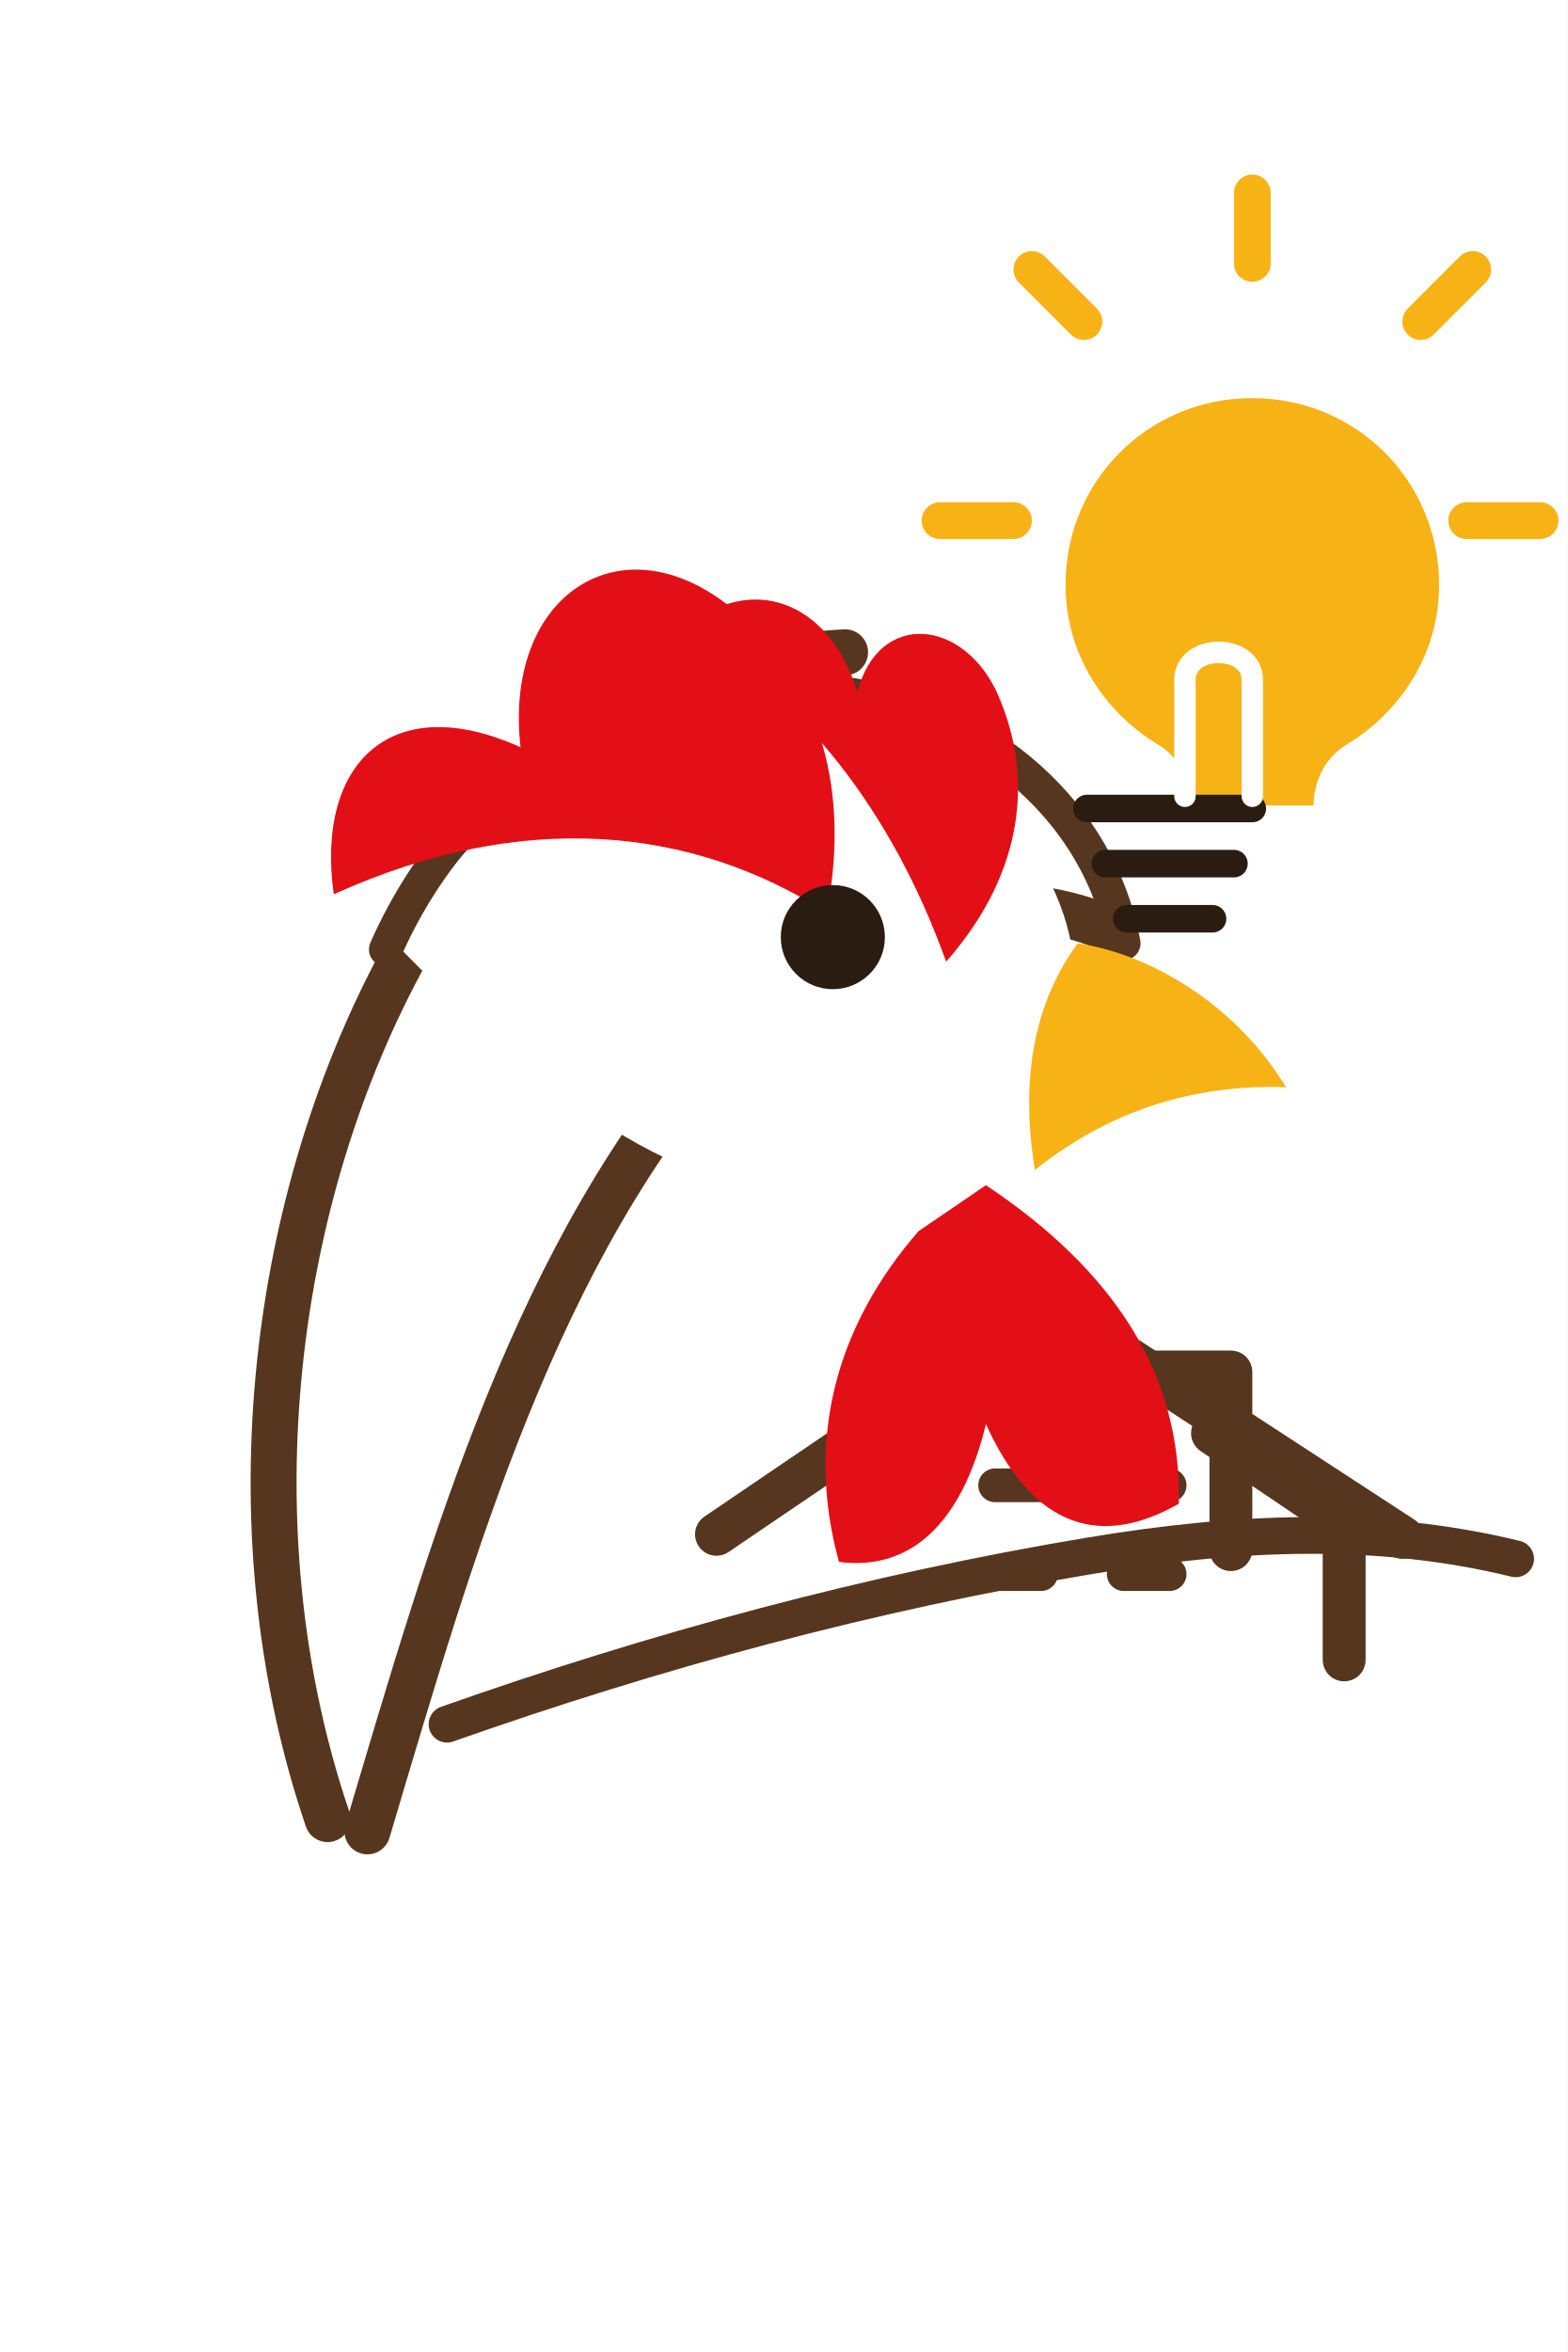
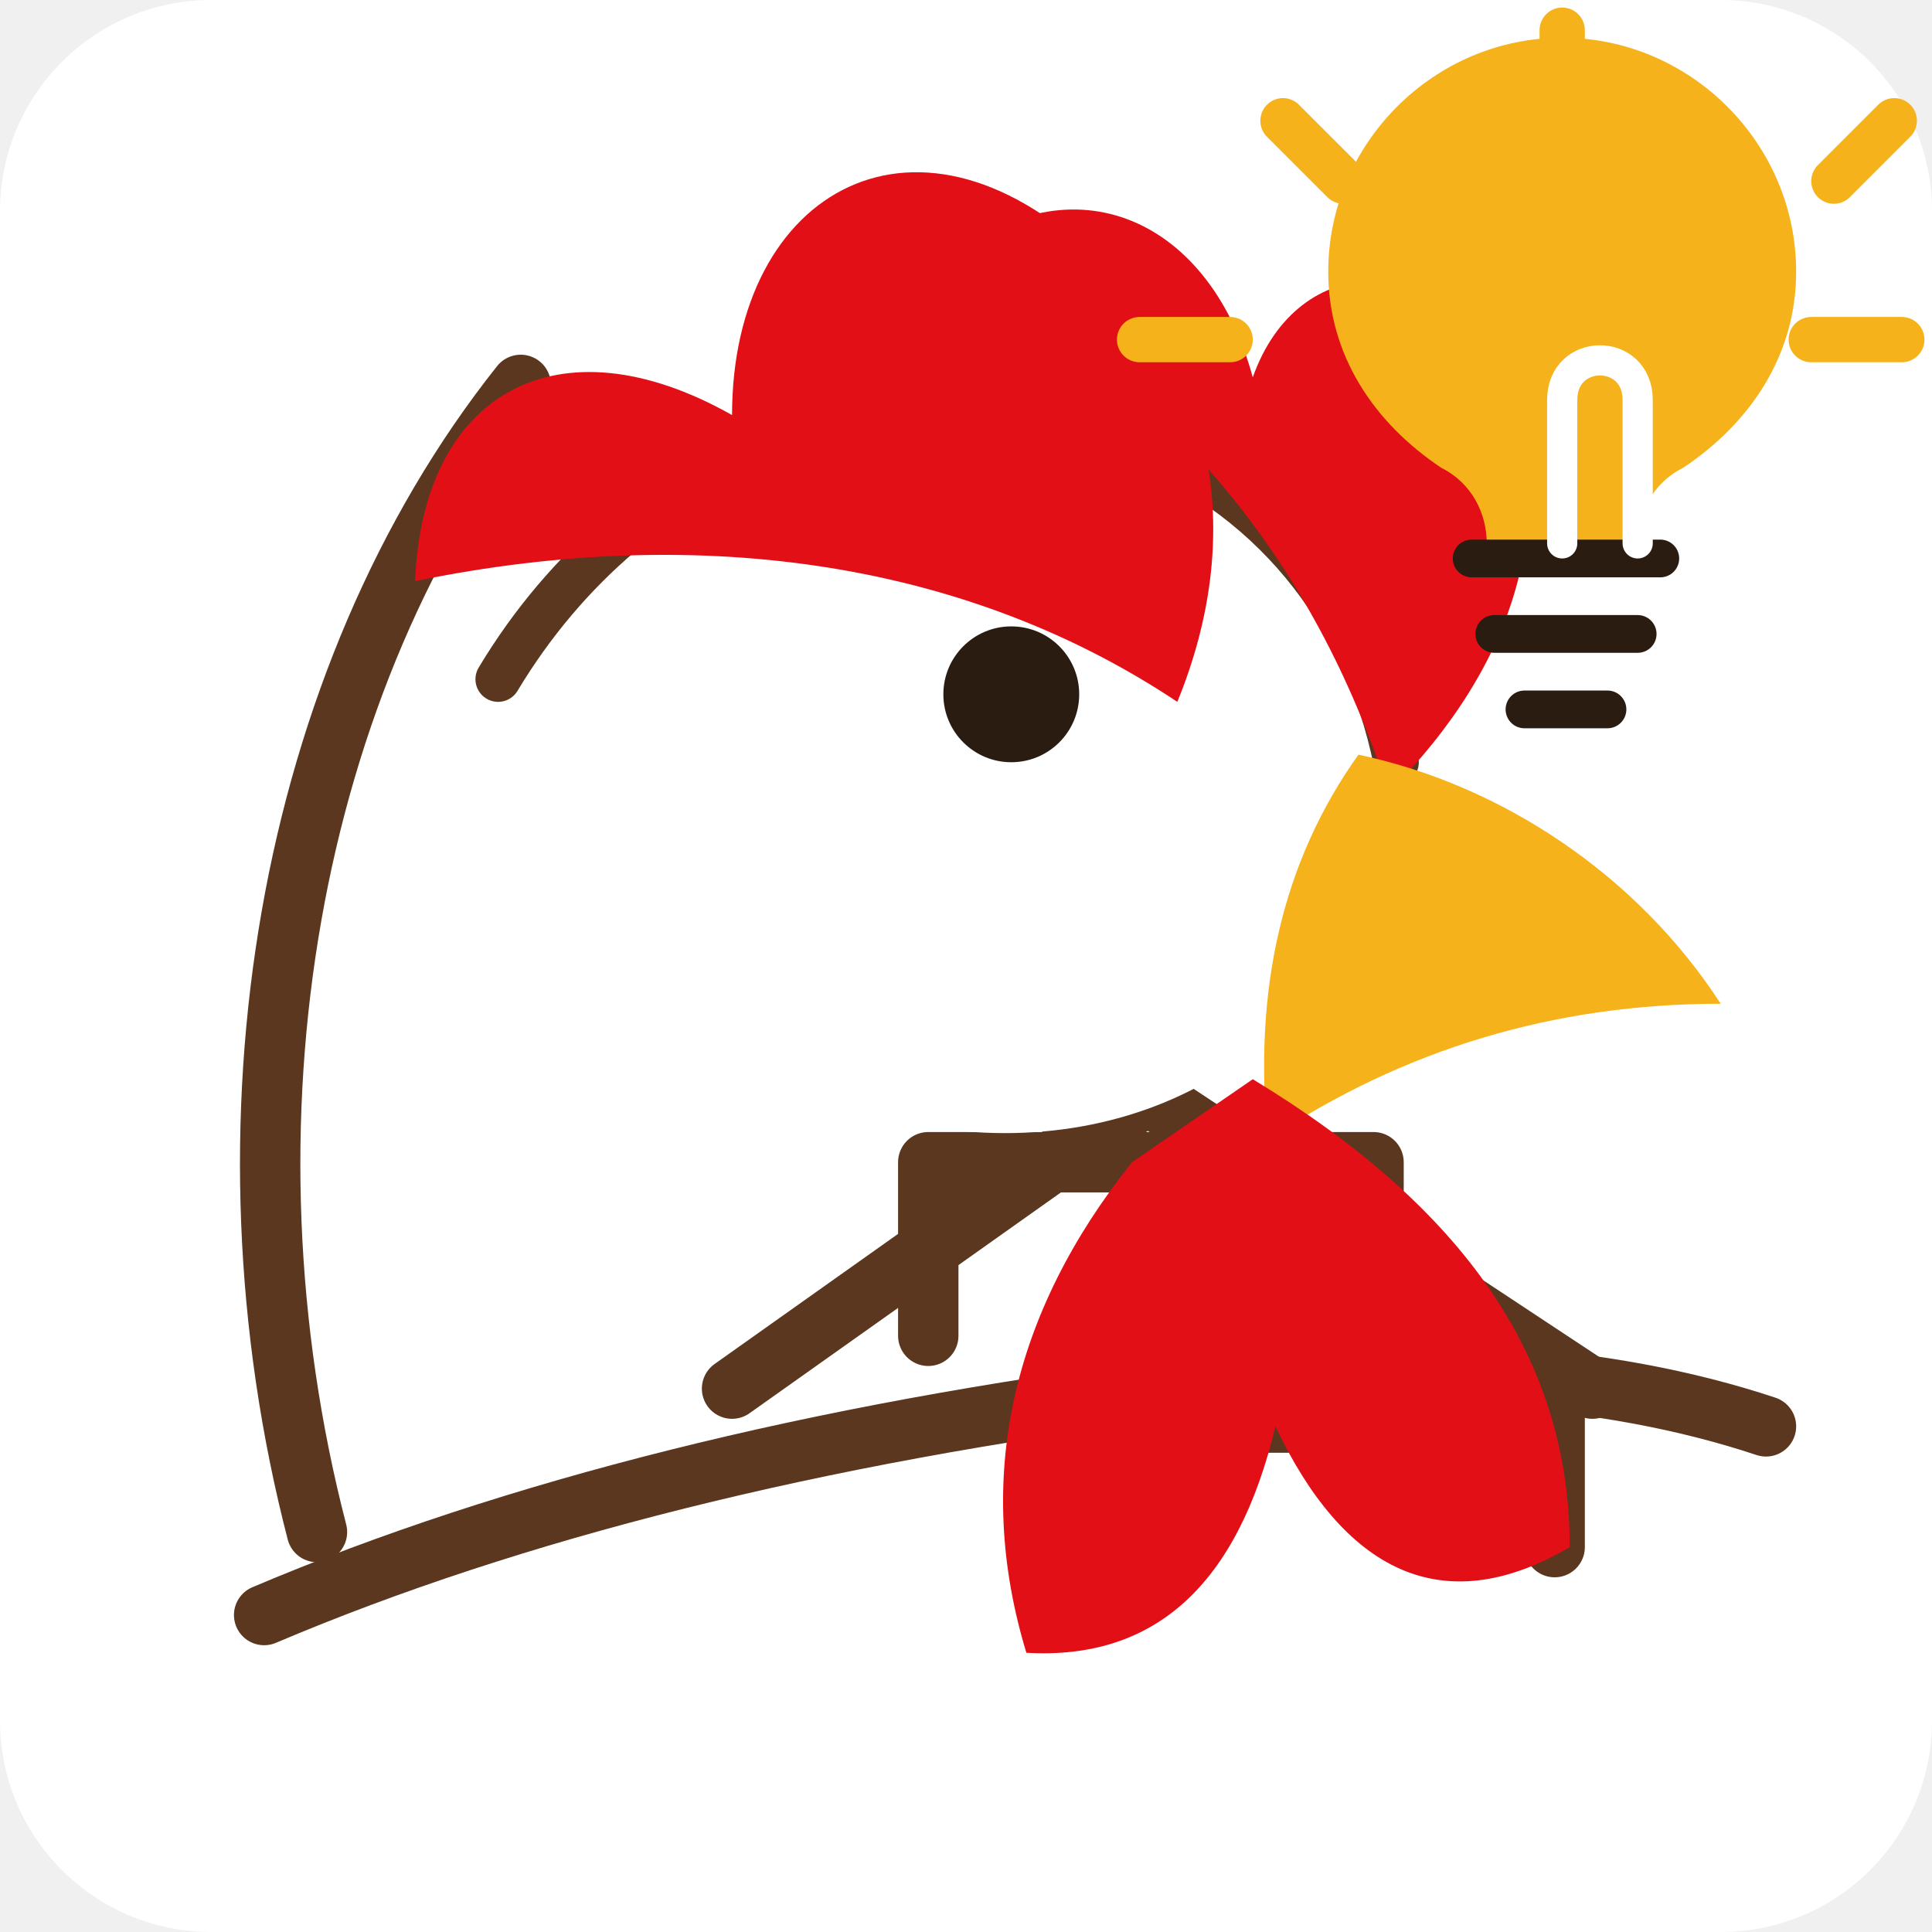
- <svg xmlns="http://www.w3.org/2000/svg" viewBox="0 0 512 768" role="img" aria-label="SMARTPOULTRY chicken farm lightbulb logo">
-   <rect width="512" height="768" fill="#ffffff" />
-   <g fill="none" stroke-linecap="round" stroke-linejoin="round">
-     <path d="M120 598c28-94 55-190 117-259 32-36 81-55 127-35" stroke="#56361e" stroke-width="15" />
-     <path d="M107 594c-31-91-20-198 24-280 31-58 83-98 145-101" stroke="#56361e" stroke-width="15" />
-     <path d="M146 563c68-24 138-43 210-55 48-8 94-10 139 1" stroke="#56361e" stroke-width="12" />
-     <path d="M234 501l109-74 115 75" stroke="#56361e" stroke-width="14" />
-     <path d="M283 493v-45h119v58" stroke="#56361e" stroke-width="14" />
-     <path d="M396 468l43 29v45" stroke="#56361e" stroke-width="14" />
-     <path d="M325 485h15m27 0h15m-57 29h15m27 0h15" stroke="#56361e" stroke-width="11" />
-   </g>
-   <g>
-     <path d="M131 310c25-52 75-80 134-73 41 5 78 33 85 72 8 43-27 81-75 82-50 1-91-27-144-81Z" fill="#ffffff" />
-     <path d="M126 310c27-61 86-94 153-83 43 7 80 38 88 81" fill="none" stroke="#56361e" stroke-width="11" stroke-linecap="round" />
-     <path d="M109 292c-6-43 19-67 61-48-6-53 38-78 76-39 24 24 31 57 24 93-44-28-99-34-161-6Z" fill="#e20f17" />
-     <path d="M224 205c21-18 47-9 56 21 7-27 35-24 46 1 13 30 6 61-17 87-18-50-47-86-85-109Z" fill="#e20f17" />
-     <path d="M352 308c26 4 53 22 68 47-31-1-58 8-82 27-5-30 0-55 14-74Z" fill="#f7b316" />
-     <path d="M300 402c-27 31-37 68-26 108 23 3 40-12 48-45 14 31 35 42 63 26 1-42-21-76-63-104Z" fill="#e20f17" />
-     <circle cx="272" cy="306" r="17" fill="#2b1c11" />
-   </g>
-   <g>
-     <path d="M385 191c0-34 27-61 61-61s61 27 61 61c0 22-12 41-30 52-7 4-11 12-11 20h-40c0-8-4-16-11-20-18-11-30-30-30-52Z" transform="translate(-37 0)" fill="#f7b316" />
-     <path d="M392 264h54m-48 18h42m-35 18h28" transform="translate(-37 0)" fill="none" stroke="#2b1c11" stroke-width="9" stroke-linecap="round" />
-     <path d="M424 260v-38m22 38v-38m-22 0c0-12 22-12 22 0" transform="translate(-37 0)" fill="none" stroke="#ffffff" stroke-width="7" stroke-linecap="round" stroke-linejoin="round" />
-     <path d="M446 86v-23m-55 42-17-17m127 17 17-17m-150 82h-24m196 0h-24" transform="translate(-37 0)" fill="none" stroke="#f7b316" stroke-width="12" stroke-linecap="round" />
-   </g>
+ <svg xmlns="http://www.w3.org/2000/svg" viewBox="0 0 256 256" role="img" aria-label="SMARTPOULTRY chicken farm lightbulb logo">
+   <rect width="256" height="256" rx="28" fill="#ffffff" />
+   <path d="M35 214c33-14 73-24 120-30 31-4 58-2 79 5" fill="none" stroke="#5a371e" stroke-width="8" stroke-linecap="round" />
+   <path d="M97 184l55-39 59 39" fill="none" stroke="#5a371e" stroke-width="8" stroke-linecap="round" stroke-linejoin="round" />
+   <path d="M123 177v-23h59v31" fill="none" stroke="#5a371e" stroke-width="8" stroke-linecap="round" stroke-linejoin="round" />
+   <path d="M181 166l25 17v22" fill="none" stroke="#5a371e" stroke-width="8" stroke-linecap="round" stroke-linejoin="round" />
+   <path d="M143 174h8m15 0h8m-31 15h8m15 0h8" stroke="#5a371e" stroke-width="7" stroke-linecap="round" />
+   <path d="M42 203c-14-54-4-113 27-152" fill="none" stroke="#5a371e" stroke-width="8" stroke-linecap="round" />
+   <path d="M65 89c18-25 49-36 78-27 22 7 37 25 38 45 1 26-23 45-52 43-29-2-51-20-64-61Z" fill="#ffffff" />
+   <path d="M66 90c18-30 52-43 83-32 19 7 32 23 36 43" fill="none" stroke="#5a371e" stroke-width="6" stroke-linecap="round" />
+   <path d="M55 77c1-25 19-35 42-22 0-30 25-44 49-20 15 15 19 36 10 58-27-18-62-24-101-16Z" fill="#e20f17" />
+   <path d="M125 35c16-14 35-7 41 15 6-17 25-17 33 0 8 18 2 38-15 55-10-31-29-54-59-70Z" fill="#e20f17" />
+   <path d="M180 100c19 4 37 16 48 33-22 0-42 6-60 18-2-20 2-37 12-51Z" fill="#f6b21a" />
+   <path d="M150 154c-16 20-21 42-14 65 17 1 28-9 33-30 9 19 22 26 39 16 0-25-14-45-42-62Z" fill="#e20f17" />
+   <circle cx="134" cy="92" r="9" fill="#2b1c11" />
+   <path d="M176 36c0-17 14-31 31-31s31 14 31 31c0 11-6 20-15 26-4 2-6 6-6 10h-20c0-4-2-8-6-10-9-6-15-15-15-26Z" fill="#f6b21a" />
+   <path d="M195 74h25m-22 10h19m-15 10h11" fill="none" stroke="#2b1c11" stroke-width="5" stroke-linecap="round" />
+   <path d="M207 72V53m10 19V53m-10 0c0-7 10-7 10 0" fill="none" stroke="#ffffff" stroke-width="4" stroke-linecap="round" stroke-linejoin="round" />
+   <path d="M207 14V4m-29 20-8-8m73 8 8-8m-88 29h-12m101 0h-12" fill="none" stroke="#f6b21a" stroke-width="6" stroke-linecap="round" />
</svg>
